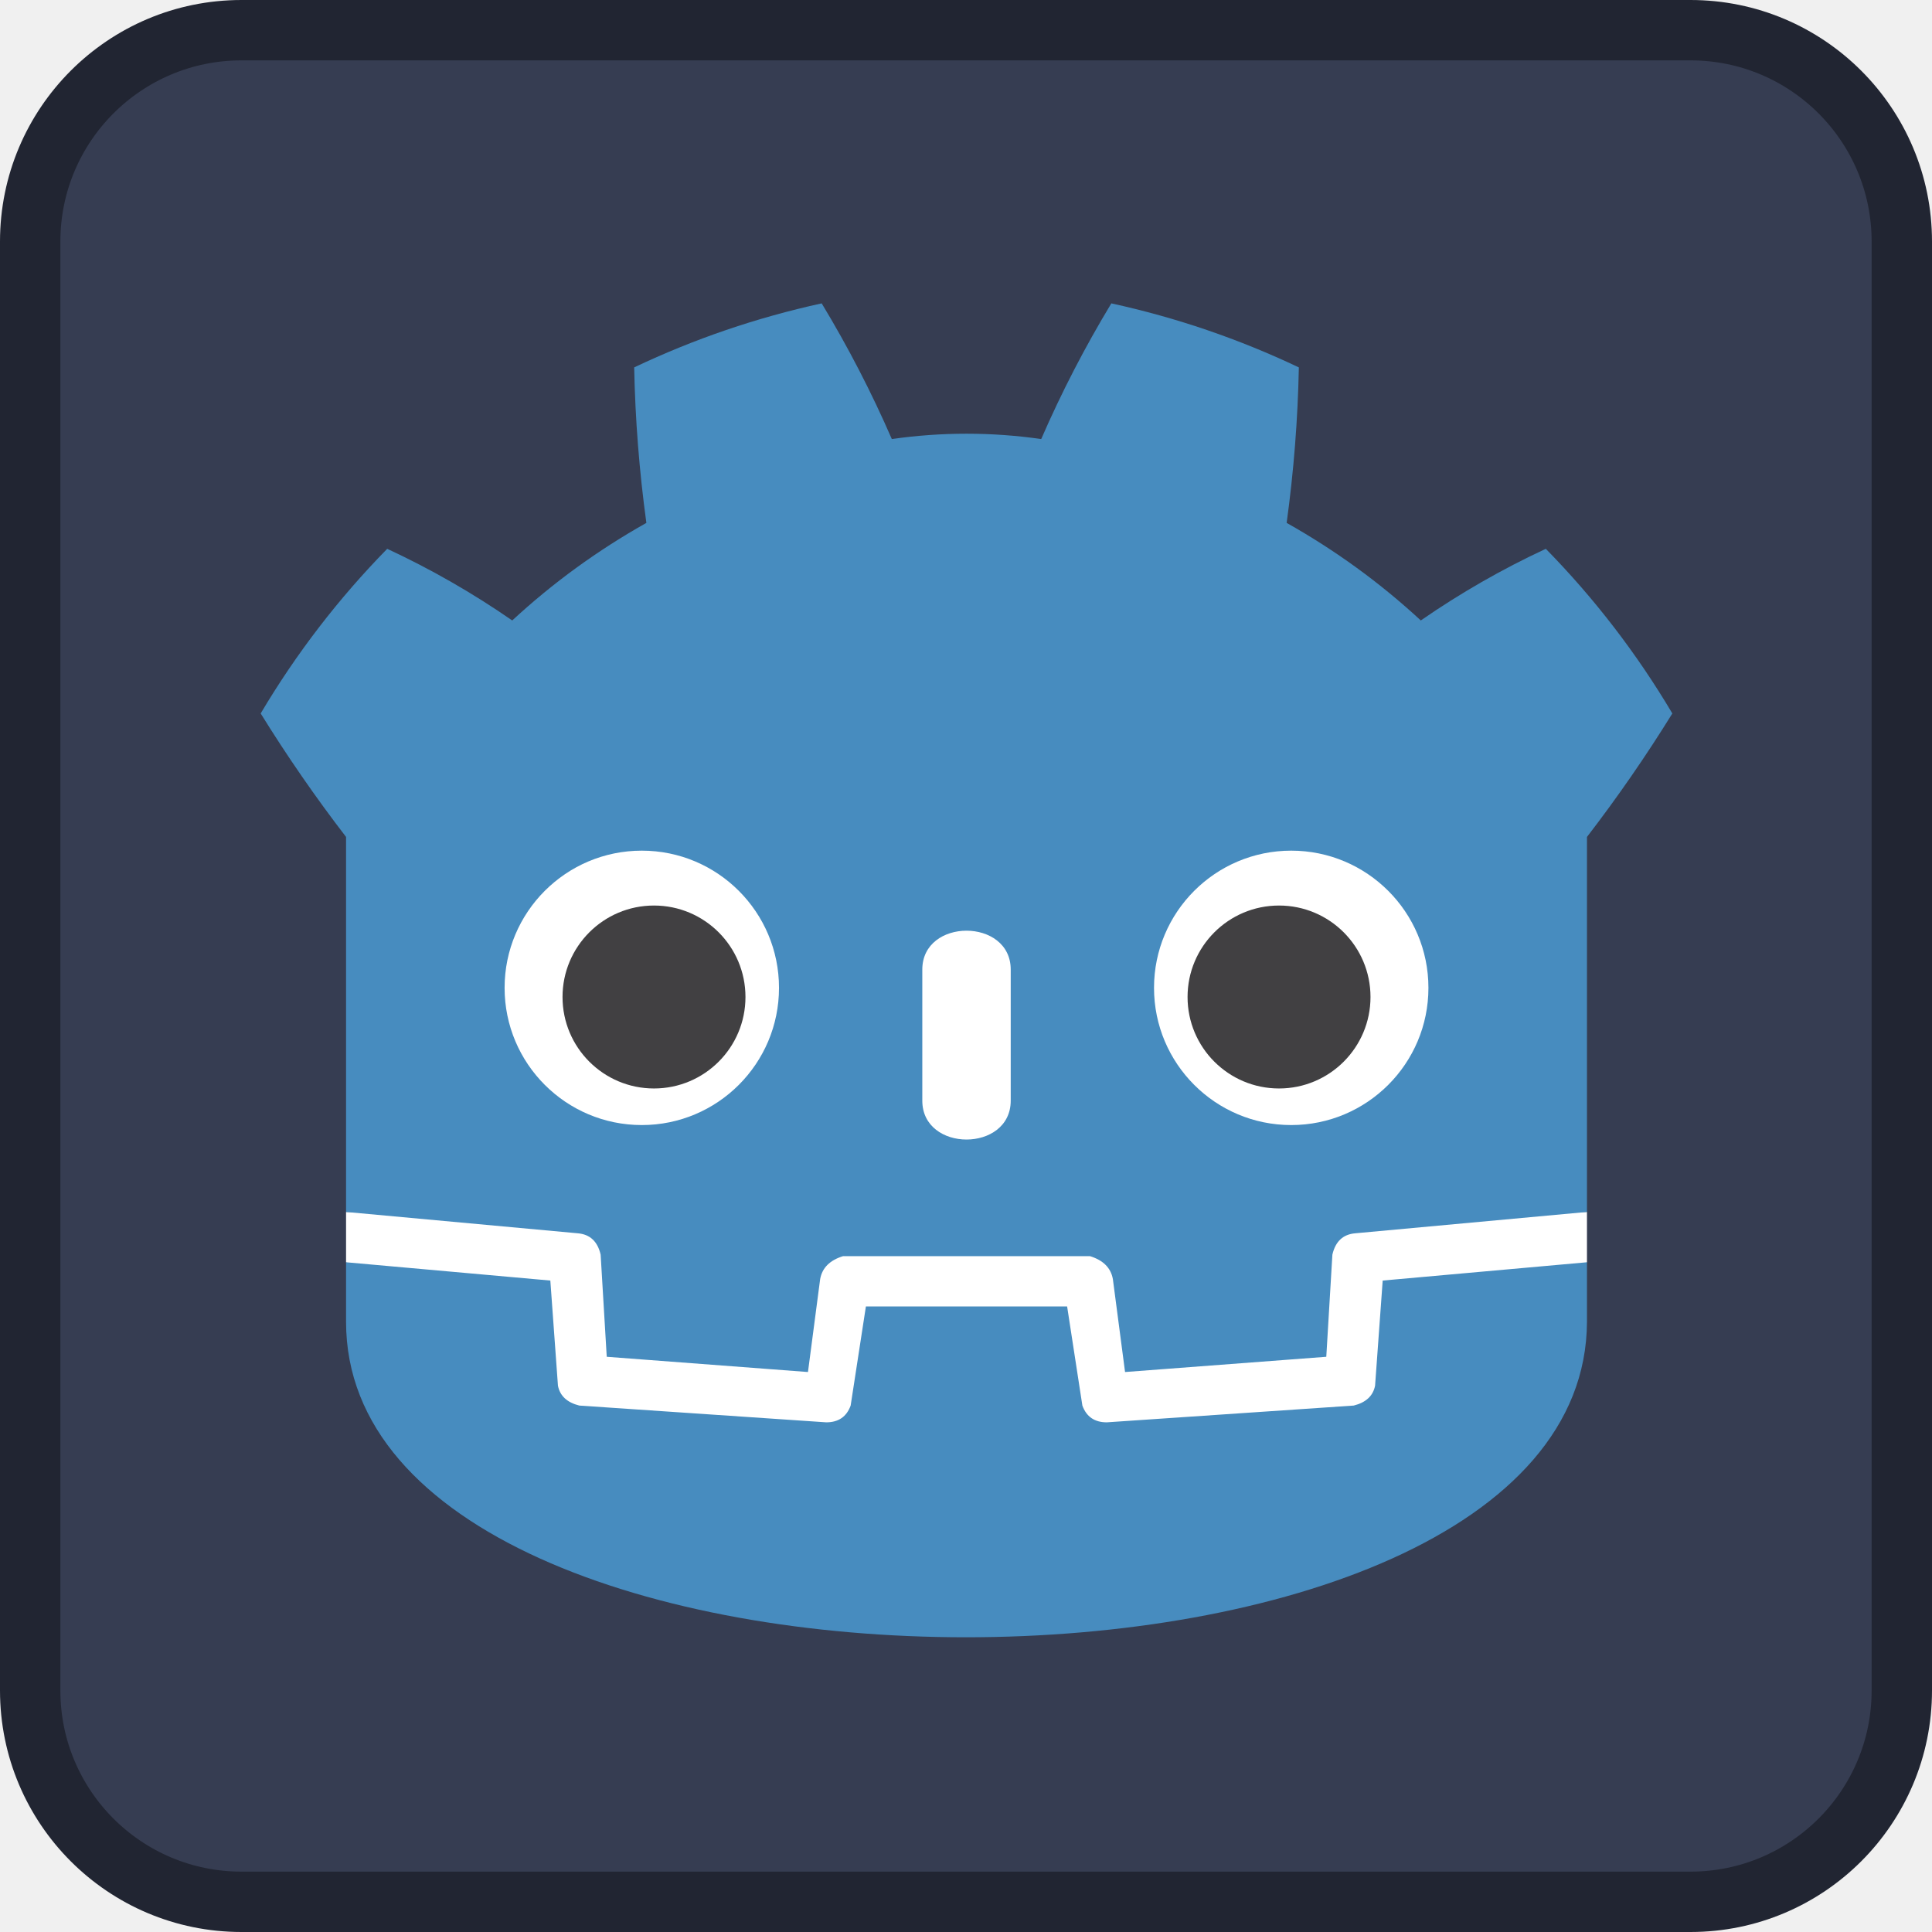
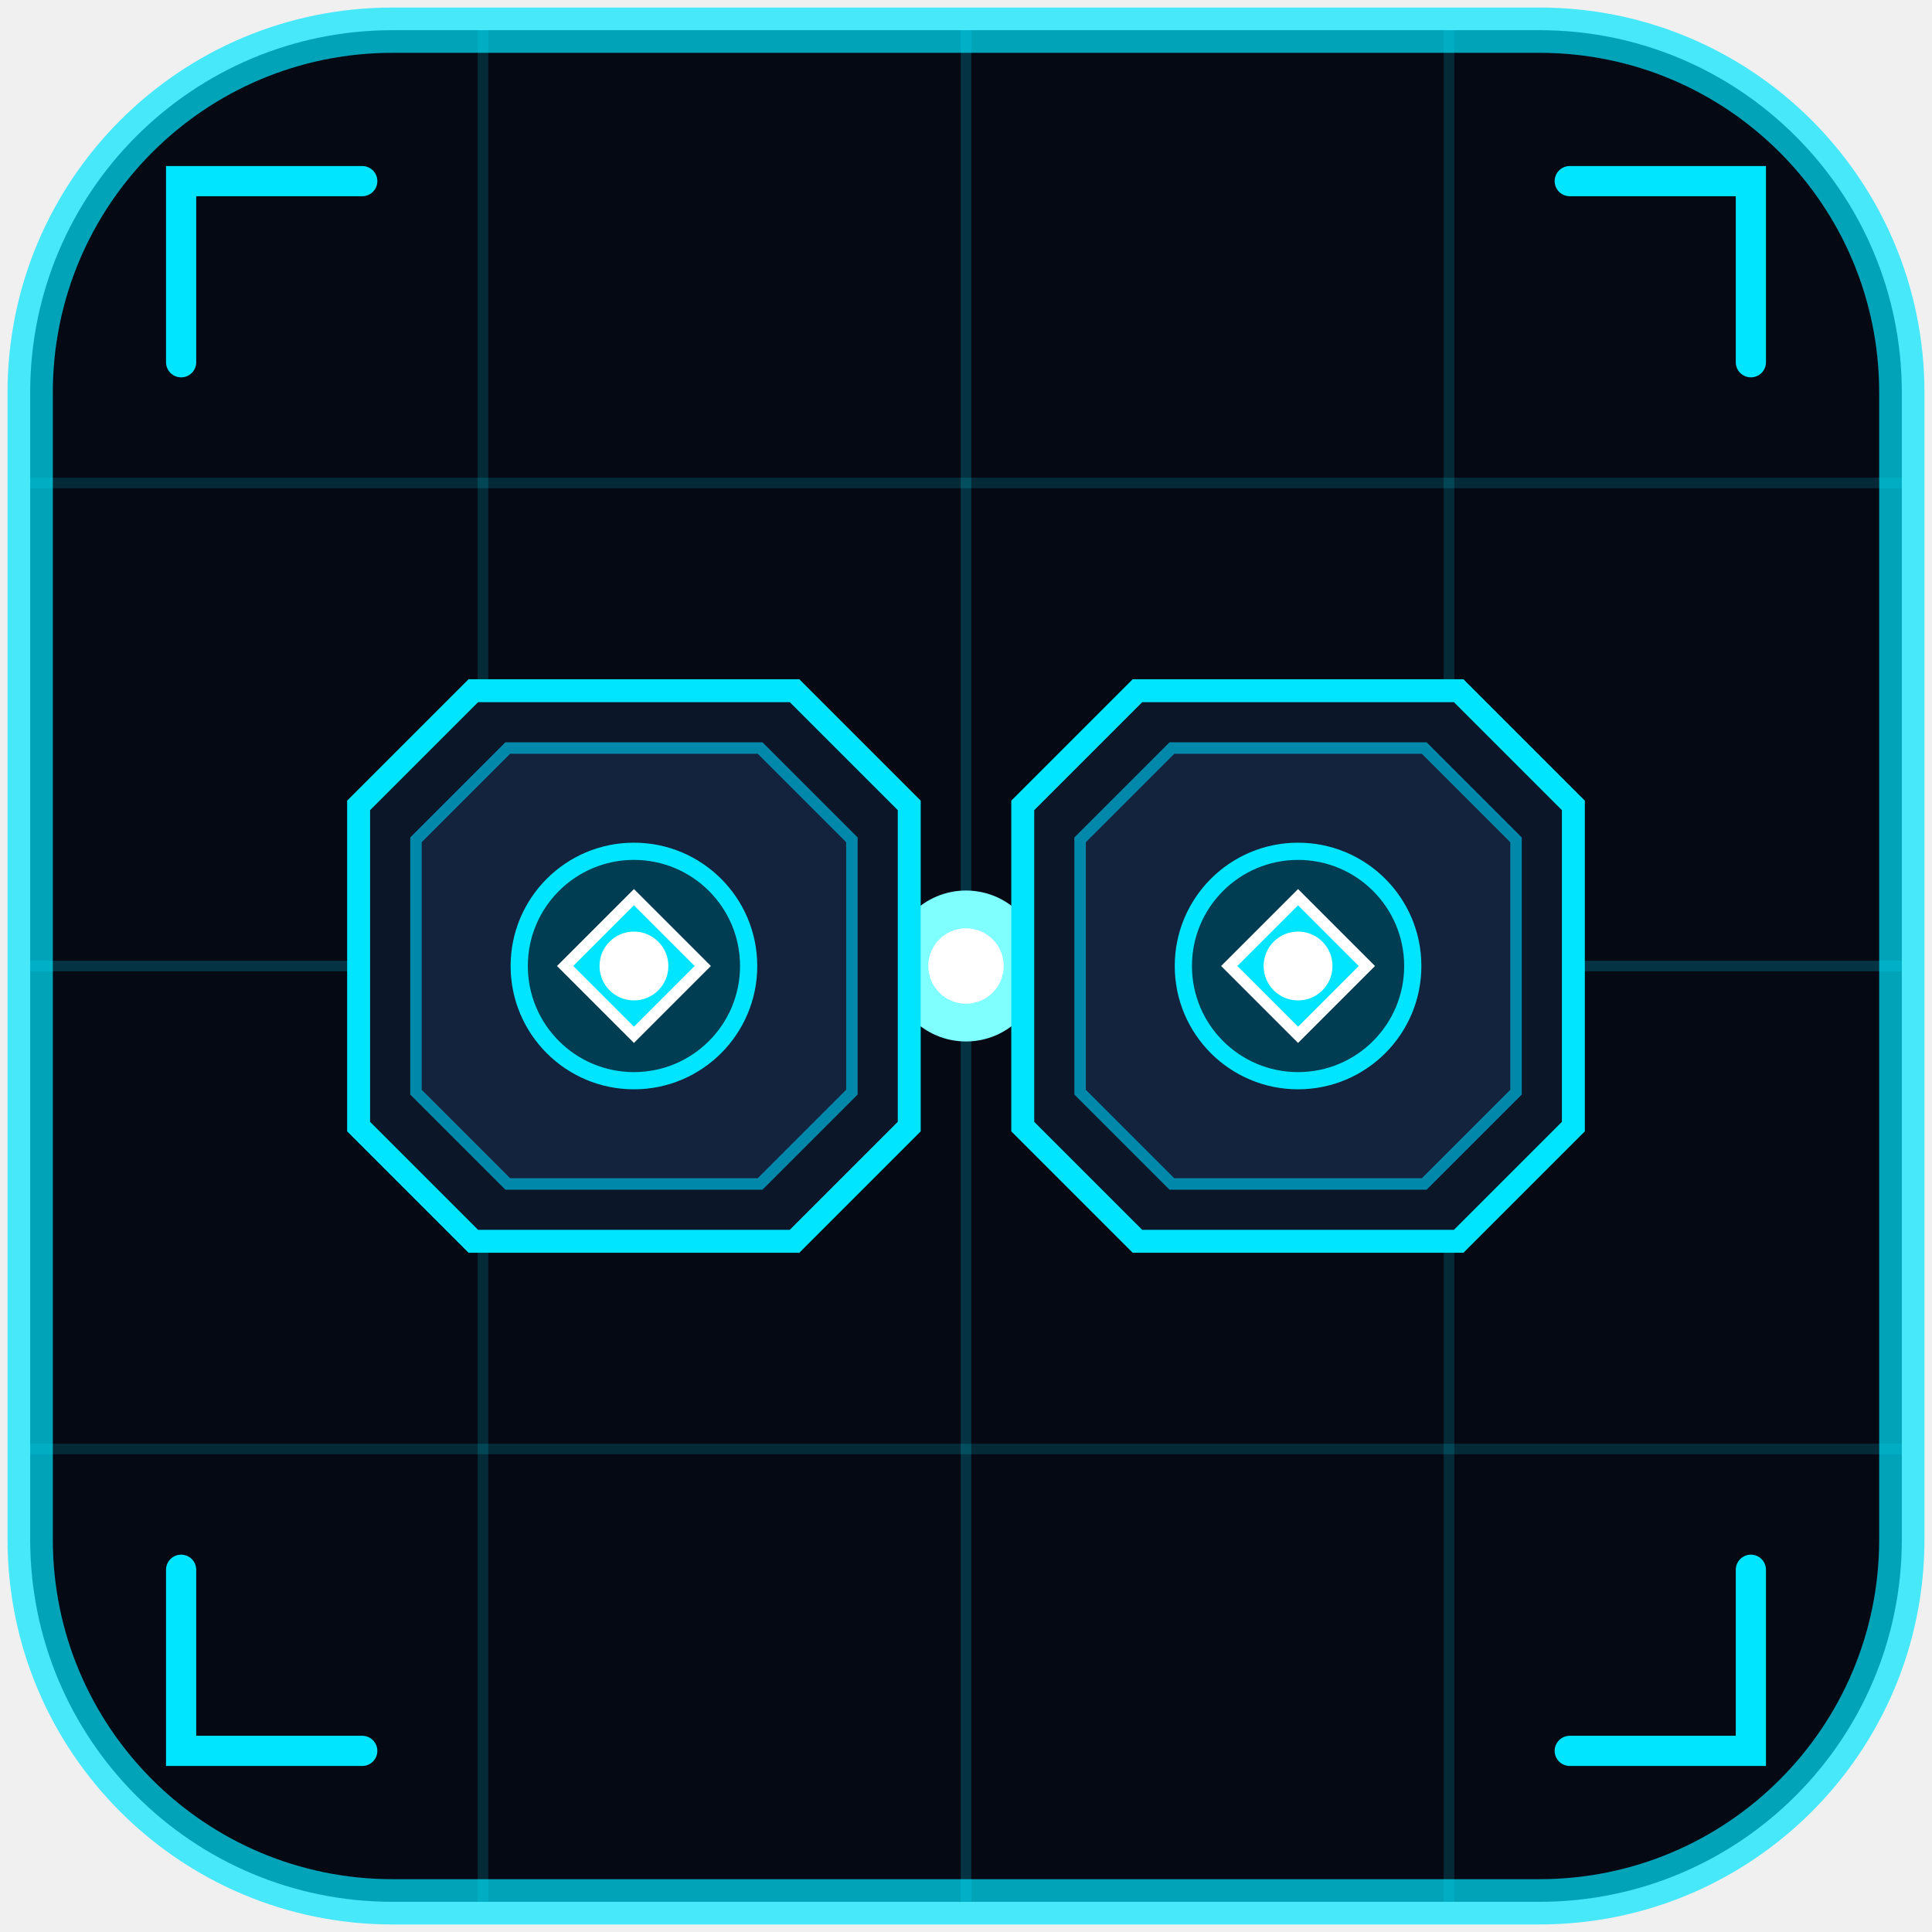
- <svg xmlns="http://www.w3.org/2000/svg" width="128" height="128">
-   <rect width="124" height="124" x="2" y="2" fill="#363d52" stroke="#212532" stroke-width="4" rx="14" />
-   <g fill="#fff" transform="translate(12.322 12.322)scale(.101)">
-     <path d="M105 673v33q407 354 814 0v-33z" />
-     <path fill="#478cbf" d="m105 673 152 14q12 1 15 14l4 67 132 10 8-61q2-11 15-15h162q13 4 15 15l8 61 132-10 4-67q3-13 15-14l152-14V427q30-39 56-81-35-59-83-108-43 20-82 47-40-37-88-64 7-51 8-102-59-28-123-42-26 43-46 89-49-7-98 0-20-46-46-89-64 14-123 42 1 51 8 102-48 27-88 64-39-27-82-47-48 49-83 108 26 42 56 81zm0 33v39c0 276 813 276 814 0v-39l-134 12-5 69q-2 10-14 13l-162 11q-12 0-16-11l-10-65H446l-10 65q-4 11-16 11l-162-11q-12-3-14-13l-5-69z" />
-     <path d="M483 600c0 34 58 34 58 0v-86c0-34-58-34-58 0z" />
-     <circle cx="725" cy="526" r="90" />
-     <circle cx="299" cy="526" r="90" />
+ <svg xmlns="http://www.w3.org/2000/svg" viewBox="0 0 128 128" width="128" height="128" fill="none">
+   <rect width="124" height="124" x="2" y="2" rx="24" fill="#050914" stroke="#00E5FF" stroke-width="3" stroke-opacity="0.7" />
+   <line x1="2" y1="32" x2="126" y2="32" stroke="#00E5FF" stroke-width="0.7" stroke-opacity="0.15" />
+   <line x1="2" y1="64" x2="126" y2="64" stroke="#00E5FF" stroke-width="0.7" stroke-opacity="0.2" />
+   <line x1="2" y1="96" x2="126" y2="96" stroke="#00E5FF" stroke-width="0.7" stroke-opacity="0.15" />
+   <line x1="32" y1="2" x2="32" y2="126" stroke="#00E5FF" stroke-width="0.7" stroke-opacity="0.15" />
+   <line x1="64" y1="2" x2="64" y2="126" stroke="#00E5FF" stroke-width="0.7" stroke-opacity="0.2" />
+   <line x1="96" y1="2" x2="96" y2="126" stroke="#00E5FF" stroke-width="0.7" stroke-opacity="0.15" />
+   <line x1="42" y1="64" x2="86" y2="64" stroke="#00E5FF" stroke-width="3" stroke-dasharray="6 3" />
+   <circle cx="64" cy="64" r="5" fill="#80FFFF" />
+   <circle cx="64" cy="64" r="2.5" fill="#FFFFFF" />
+   <g transform="translate(42, 64) scale(0.38) translate(-64, -64)">
+     <polygon points="36,16 92,16 112,36 112,92 92,112 36,112 16,92 16,36" fill="#0B1628" stroke="#00E5FF" stroke-width="4" />
+     <polygon points="42,26 86,26 102,42 102,86 86,102 42,102 26,86 26,42" fill="#13233D" stroke="#0088AA" stroke-width="2" />
+     <circle cx="64" cy="64" r="20" fill="#003D52" stroke="#00E5FF" stroke-width="3" />
+     <polygon points="64,52 76,64 64,76 52,64" fill="#00E5FF" stroke="#FFFFFF" stroke-width="2" />
+     <circle cx="64" cy="64" r="6" fill="#FFFFFF" />
  </g>
-   <g fill="#414042" transform="translate(12.322 12.322)scale(.101)">
-     <circle cx="307" cy="532" r="60" />
-     <circle cx="717" cy="532" r="60" />
+   <g transform="translate(86, 64) scale(0.38) translate(-64, -64)">
+     <polygon points="36,16 92,16 112,36 112,92 92,112 36,112 16,92 16,36" fill="#0B1628" stroke="#00E5FF" stroke-width="4" />
+     <polygon points="42,26 86,26 102,42 102,86 86,102 42,102 26,86 26,42" fill="#13233D" stroke="#0088AA" stroke-width="2" />
+     <circle cx="64" cy="64" r="20" fill="#003D52" stroke="#00E5FF" stroke-width="3" />
+     <polygon points="64,52 76,64 64,76 52,64" fill="#00E5FF" stroke="#FFFFFF" stroke-width="2" />
+     <circle cx="64" cy="64" r="6" fill="#FFFFFF" />
  </g>
+   <path d="M12 24 V12 H24" stroke="#00E5FF" stroke-width="2" stroke-linecap="round" />
+   <path d="M116 24 V12 H104" stroke="#00E5FF" stroke-width="2" stroke-linecap="round" />
+   <path d="M12 104 V116 H24" stroke="#00E5FF" stroke-width="2" stroke-linecap="round" />
+   <path d="M116 104 V116 H104" stroke="#00E5FF" stroke-width="2" stroke-linecap="round" />
</svg>
